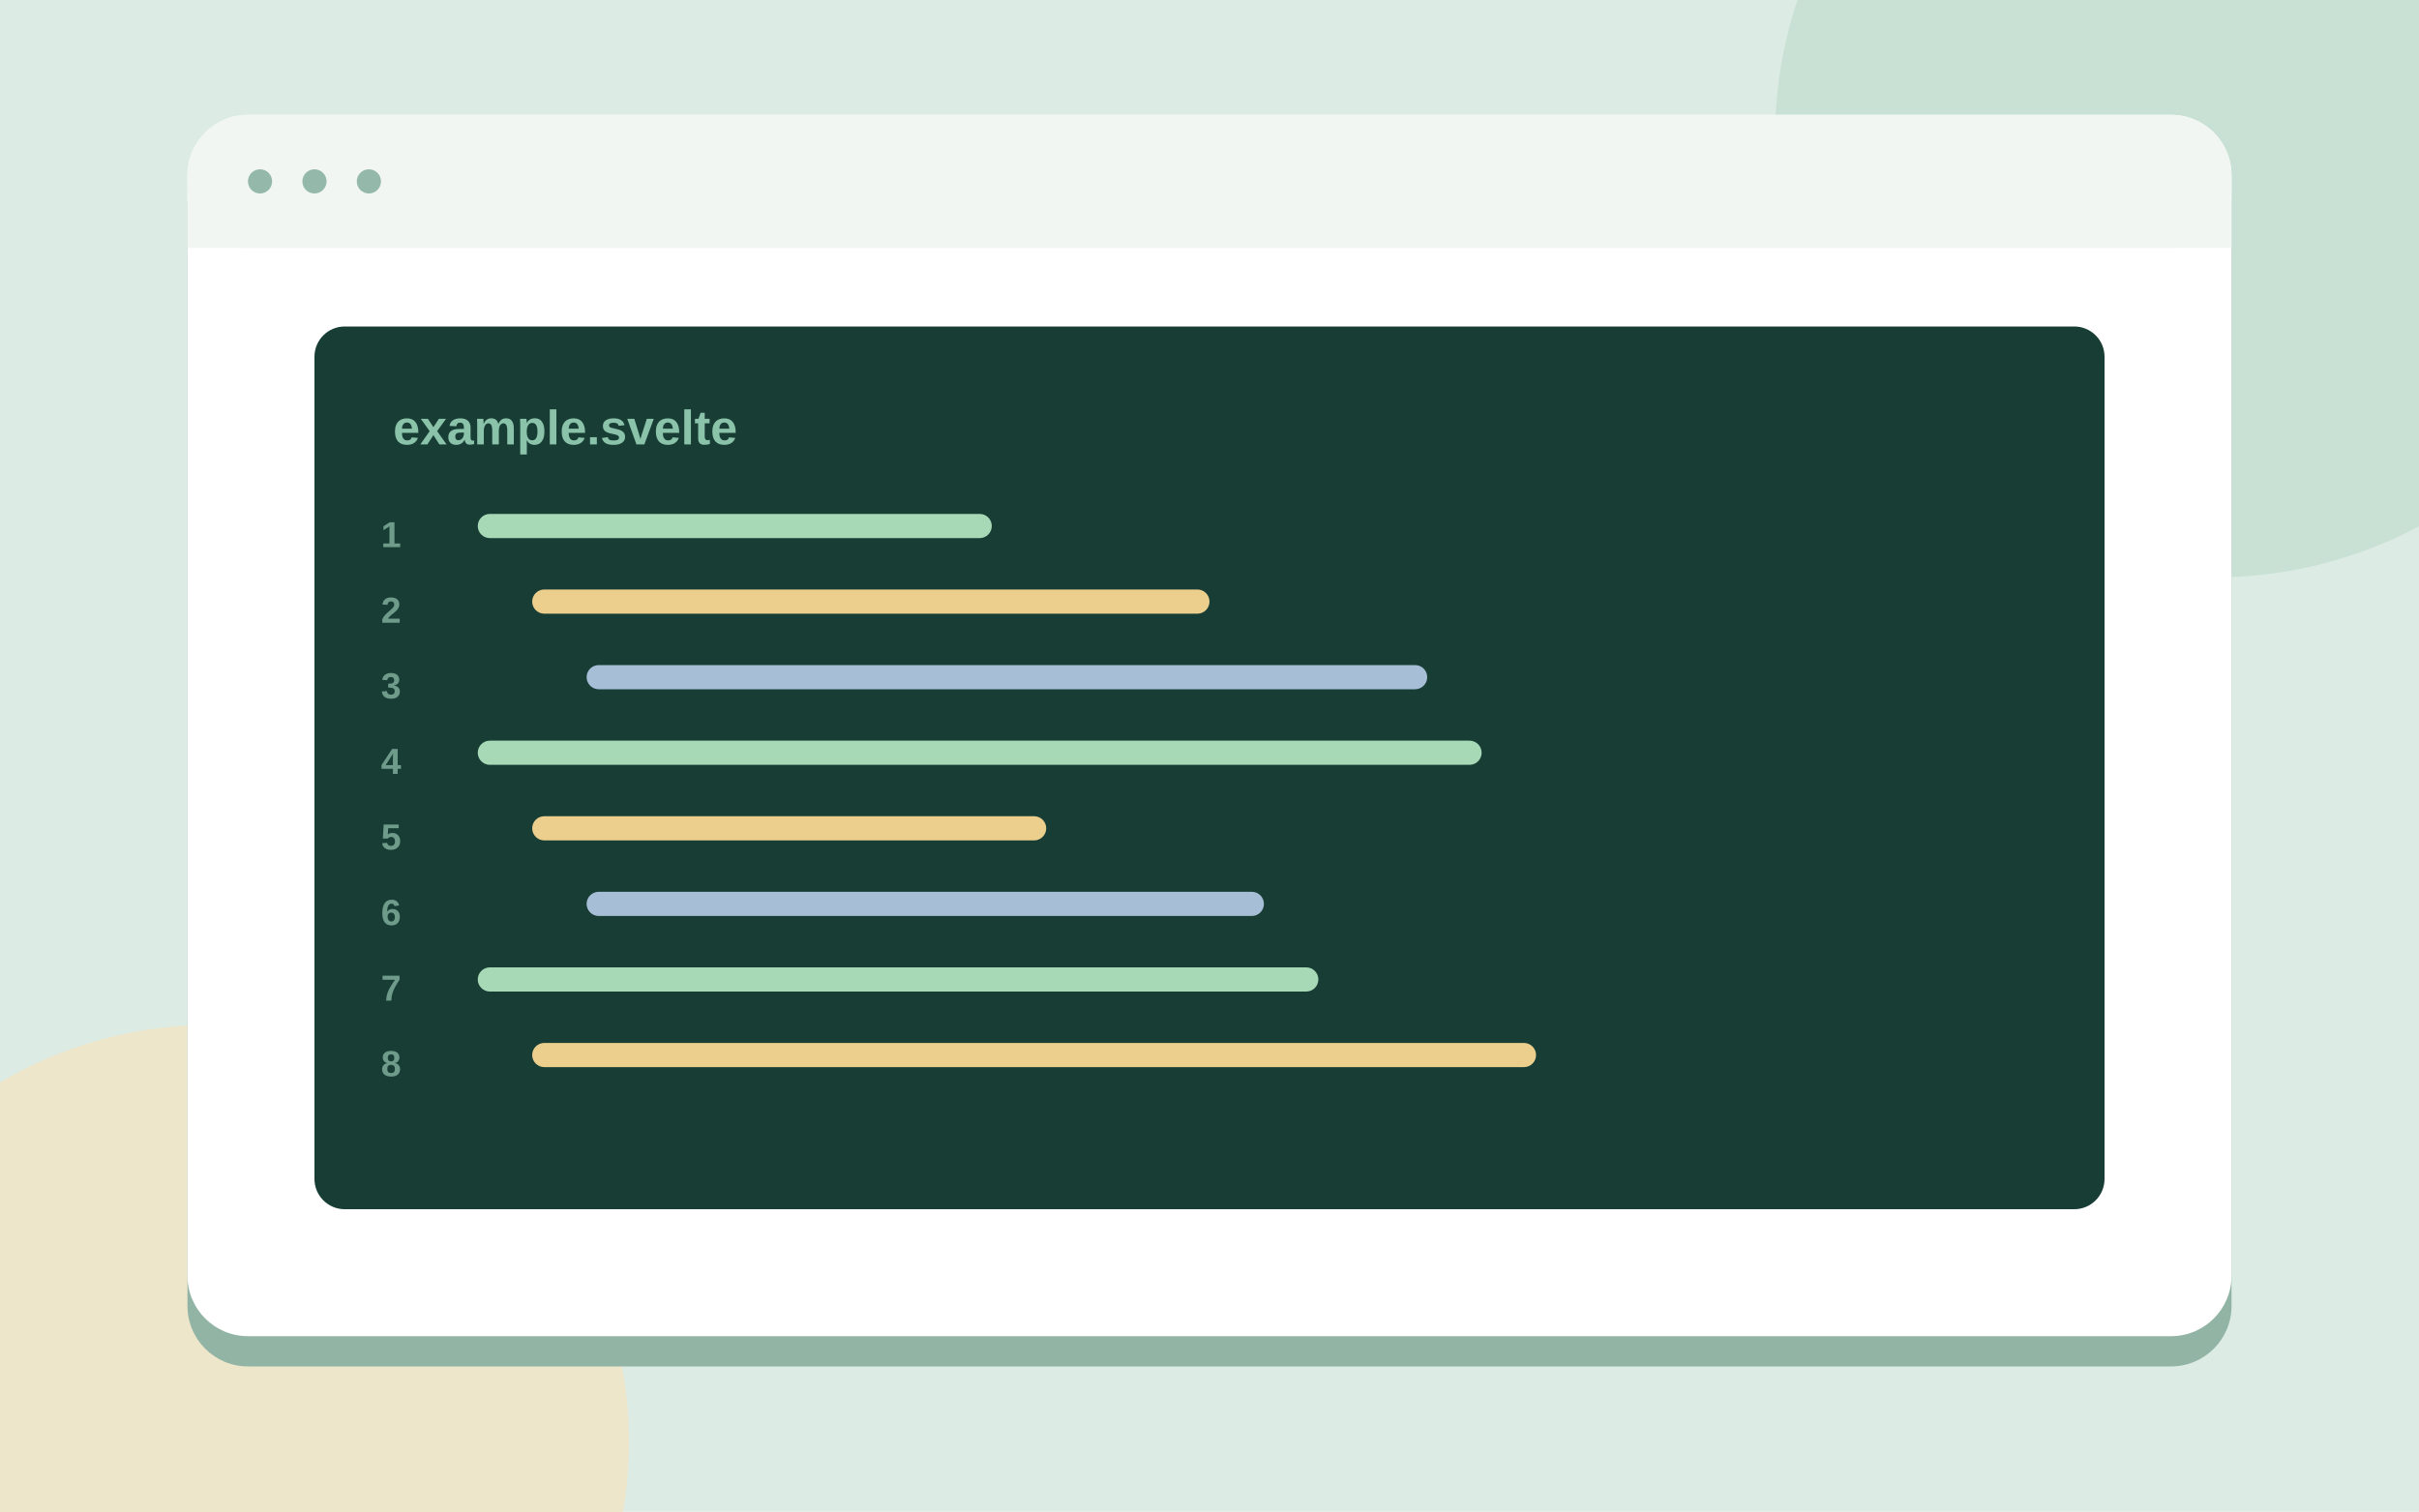
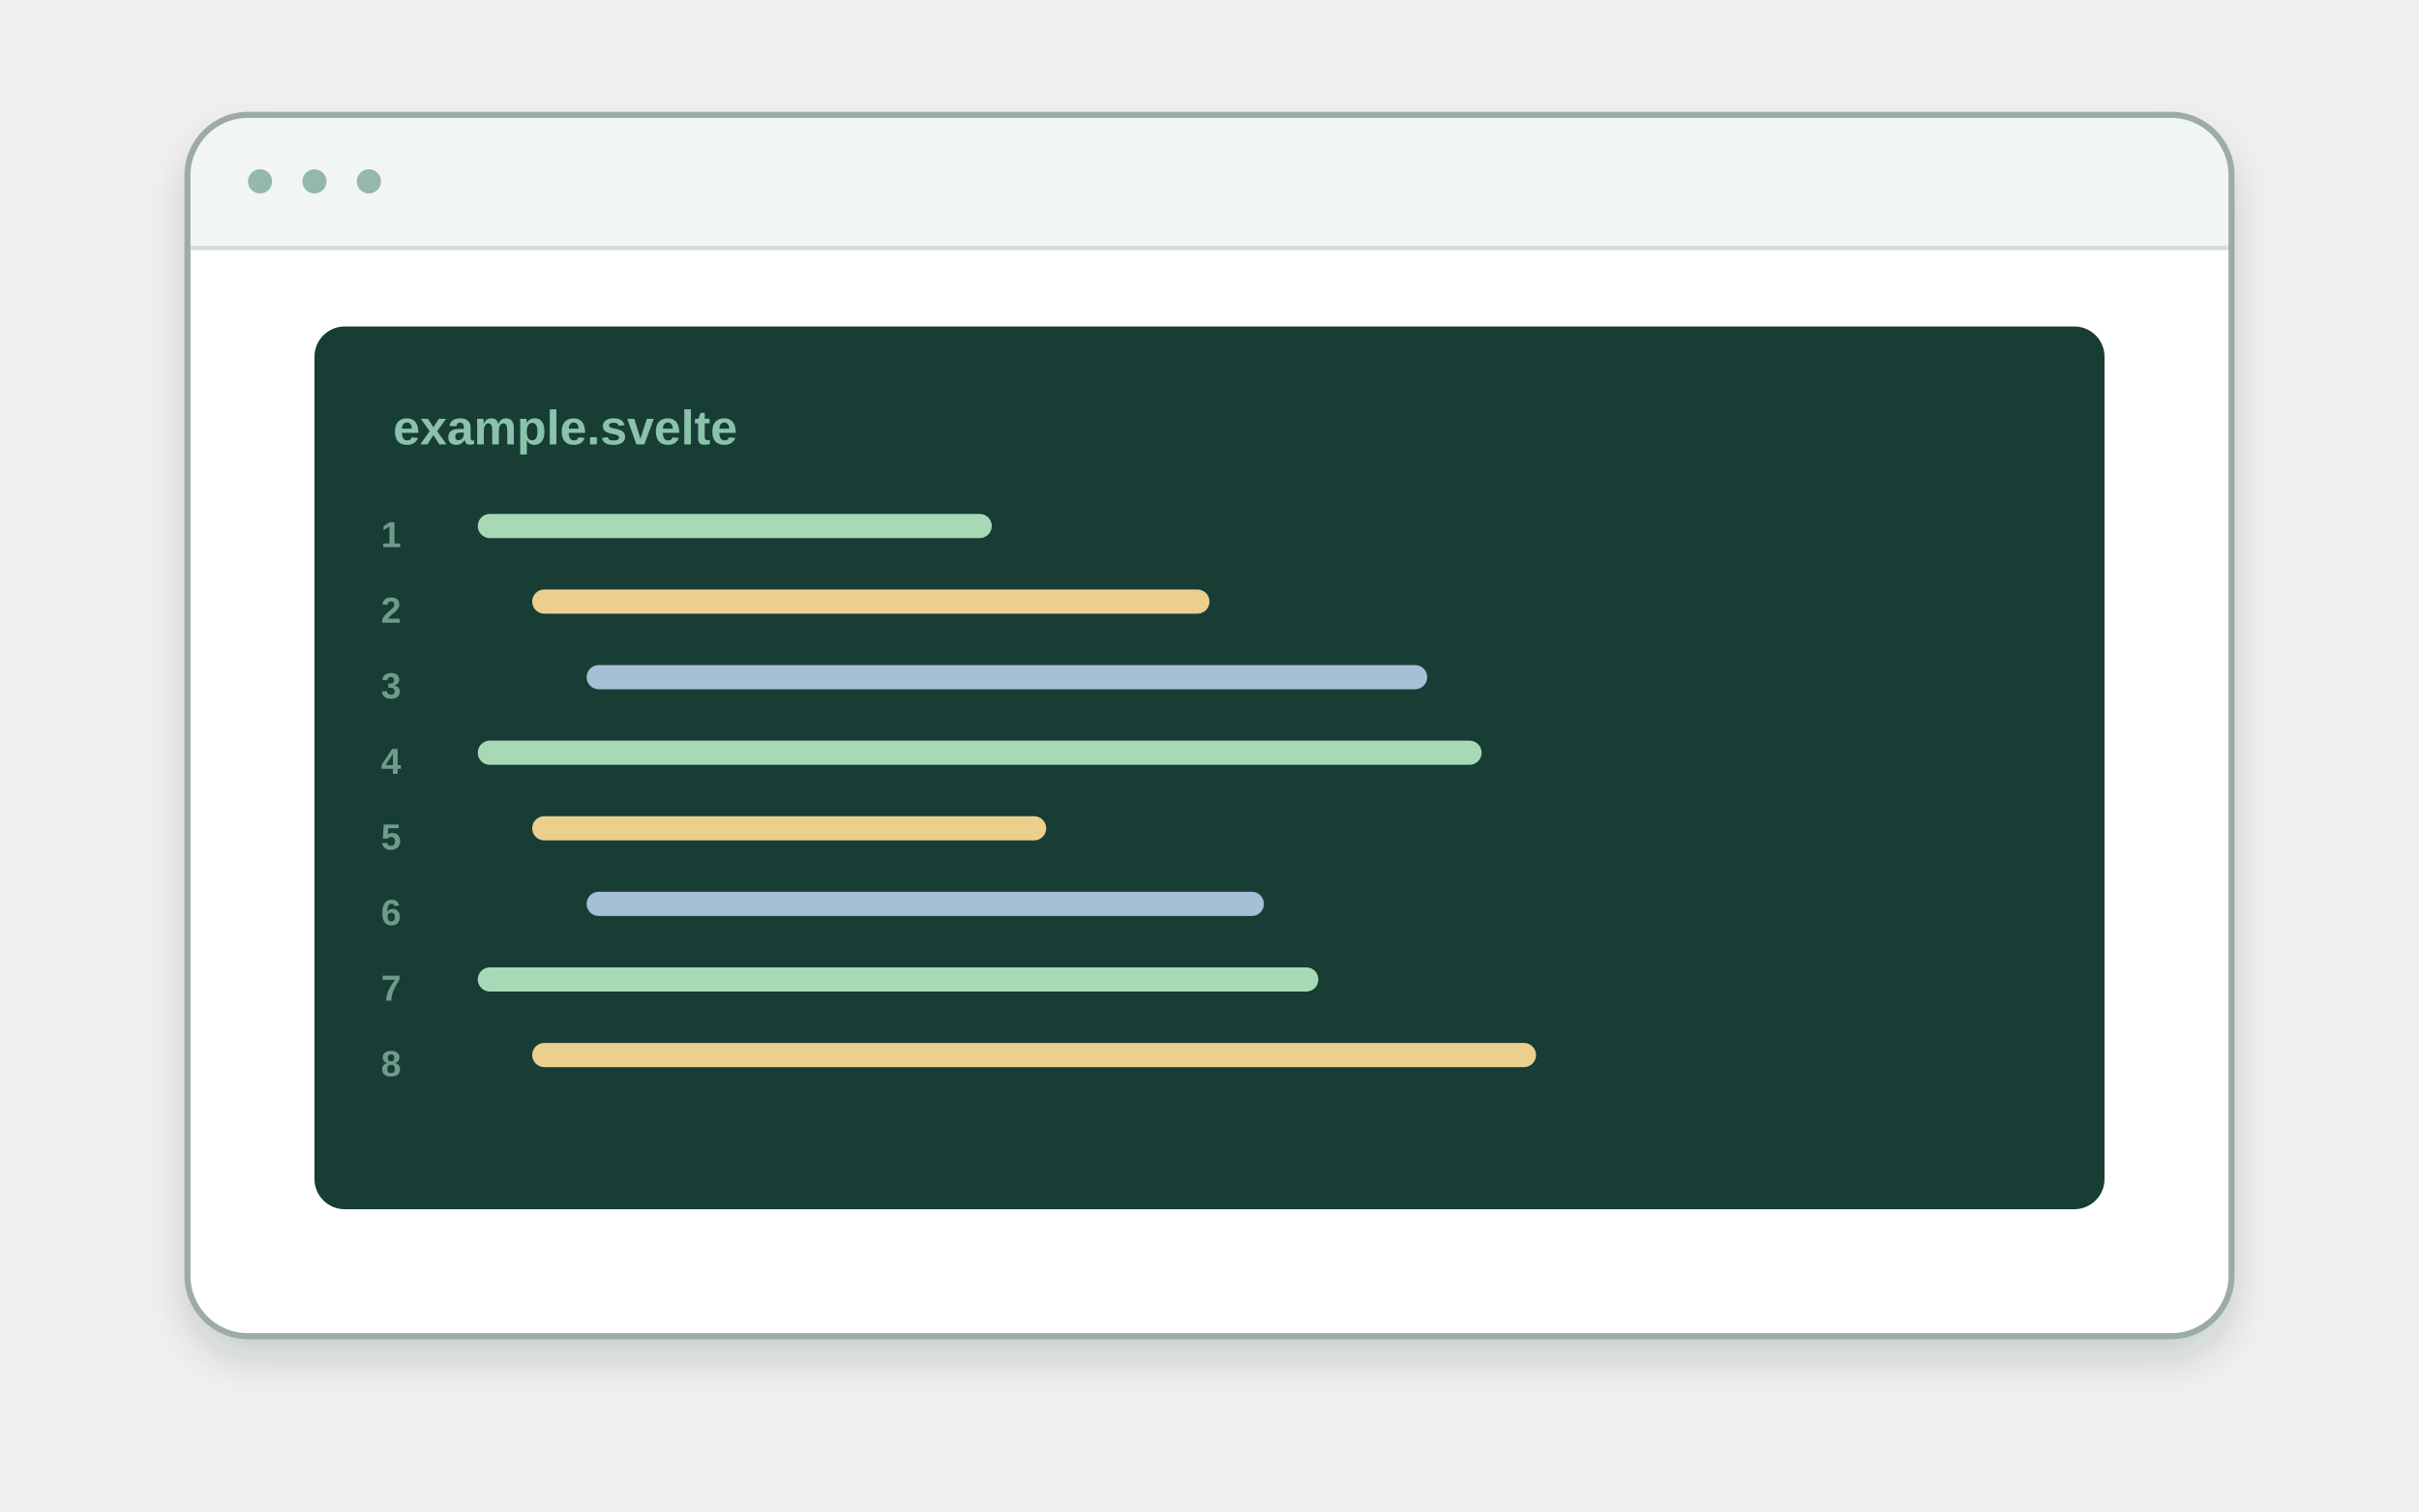
<svg xmlns="http://www.w3.org/2000/svg" width="800" height="500" viewBox="0 0 800 500">
  <defs>
    <clipPath id="window">
      <rect x="62" y="82" width="676" height="360" rx="16" />
    </clipPath>
+     <filter id="window-shadow" filterUnits="userSpaceOnUse" x="24" y="6" width="752" height="480" color-interpolation-filters="sRGB">
+       <feDropShadow dx="0" dy="7" stdDeviation="7" flood-color="#18231f" flood-opacity="0.18" />
+     </filter>
  </defs>
-   <rect width="800" height="500" fill="#dcebe4" />
-   <circle cx="732" cy="46" r="145" fill="#c9e1d4" />
-   <circle cx="70" cy="477" r="138" fill="#eee6cb" />
-   <rect x="62" y="48" width="676" height="404" rx="20" fill="#91b4a5" />
-   <rect x="62" y="38" width="676" height="404" rx="20" fill="#fff" />
+   <rect x="62" y="38" width="676" height="404" rx="20" fill="#fff" filter="url(#window-shadow)" />
  <rect x="62" y="38" width="676" height="44" rx="20" fill="#f1f6f3" />
  <path d="M62 66h676v16H62" fill="#f1f6f3" />
  <circle cx="86" cy="60" r="4" fill="#94b8a9" />
  <circle cx="104" cy="60" r="4" fill="#94b8a9" />
  <circle cx="122" cy="60" r="4" fill="#94b8a9" />
+   <path d="M63 82h674" stroke="#d5dedb" stroke-width="1.5" />
  <g clip-path="url(#window)">
    <rect x="104" y="108" width="592" height="292" rx="10" fill="#173d35" />
    <text x="130" y="147" font-family="Arial, sans-serif" font-size="16" font-weight="700" fill="#8bc3aa">example.svelte</text>
    <text x="126" y="181" font-family="Arial, sans-serif" font-size="12" font-weight="700" fill="#6f9b8b">1</text>
    <rect x="158" y="170" width="170" height="8" rx="4" fill="#a8d9b7" />
    <text x="126" y="206" font-family="Arial, sans-serif" font-size="12" font-weight="700" fill="#6f9b8b">2</text>
    <rect x="176" y="195" width="224" height="8" rx="4" fill="#edcf8d" />
    <text x="126" y="231" font-family="Arial, sans-serif" font-size="12" font-weight="700" fill="#6f9b8b">3</text>
    <rect x="194" y="220" width="278" height="8" rx="4" fill="#a7bfd6" />
    <text x="126" y="256" font-family="Arial, sans-serif" font-size="12" font-weight="700" fill="#6f9b8b">4</text>
    <rect x="158" y="245" width="332" height="8" rx="4" fill="#a8d9b7" />
    <text x="126" y="281" font-family="Arial, sans-serif" font-size="12" font-weight="700" fill="#6f9b8b">5</text>
    <rect x="176" y="270" width="170" height="8" rx="4" fill="#edcf8d" />
    <text x="126" y="306" font-family="Arial, sans-serif" font-size="12" font-weight="700" fill="#6f9b8b">6</text>
    <rect x="194" y="295" width="224" height="8" rx="4" fill="#a7bfd6" />
    <text x="126" y="331" font-family="Arial, sans-serif" font-size="12" font-weight="700" fill="#6f9b8b">7</text>
    <rect x="158" y="320" width="278" height="8" rx="4" fill="#a8d9b7" />
    <text x="126" y="356" font-family="Arial, sans-serif" font-size="12" font-weight="700" fill="#6f9b8b">8</text>
    <rect x="176" y="345" width="332" height="8" rx="4" fill="#edcf8d" />
  </g>
+   <rect x="62" y="38" width="676" height="404" rx="20" fill="none" stroke="#9caba6" stroke-width="2" />
</svg>
